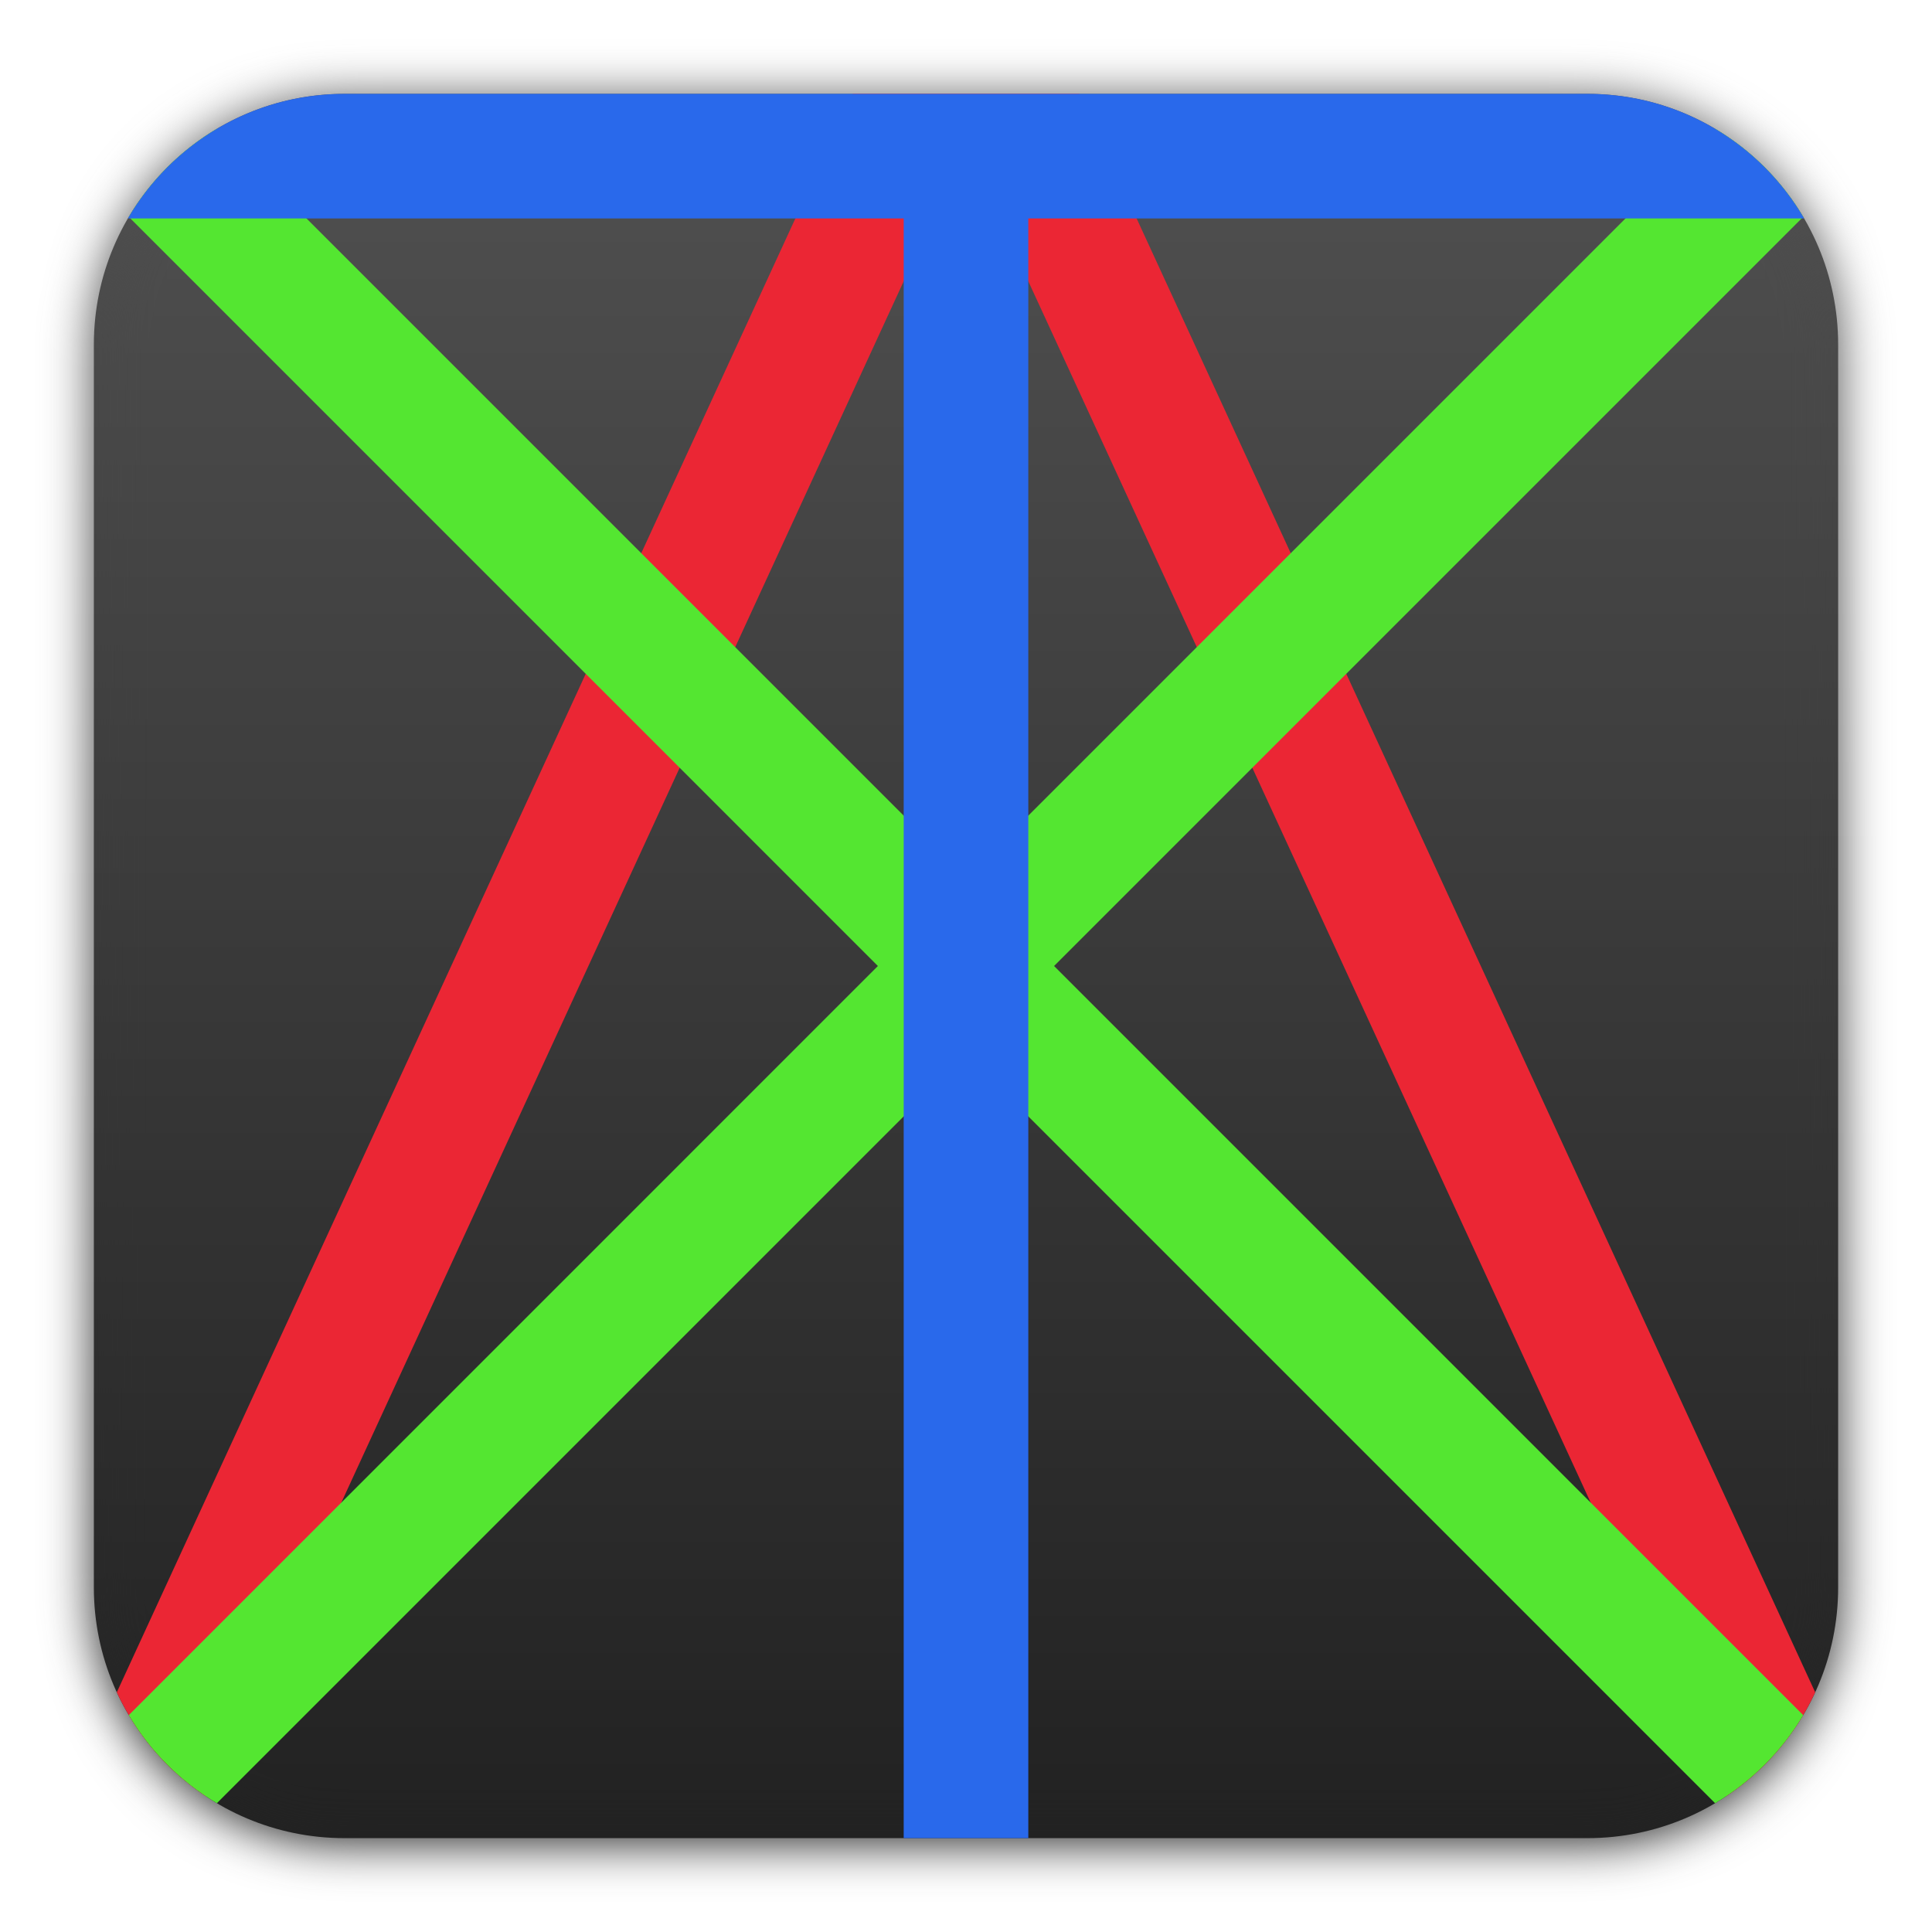
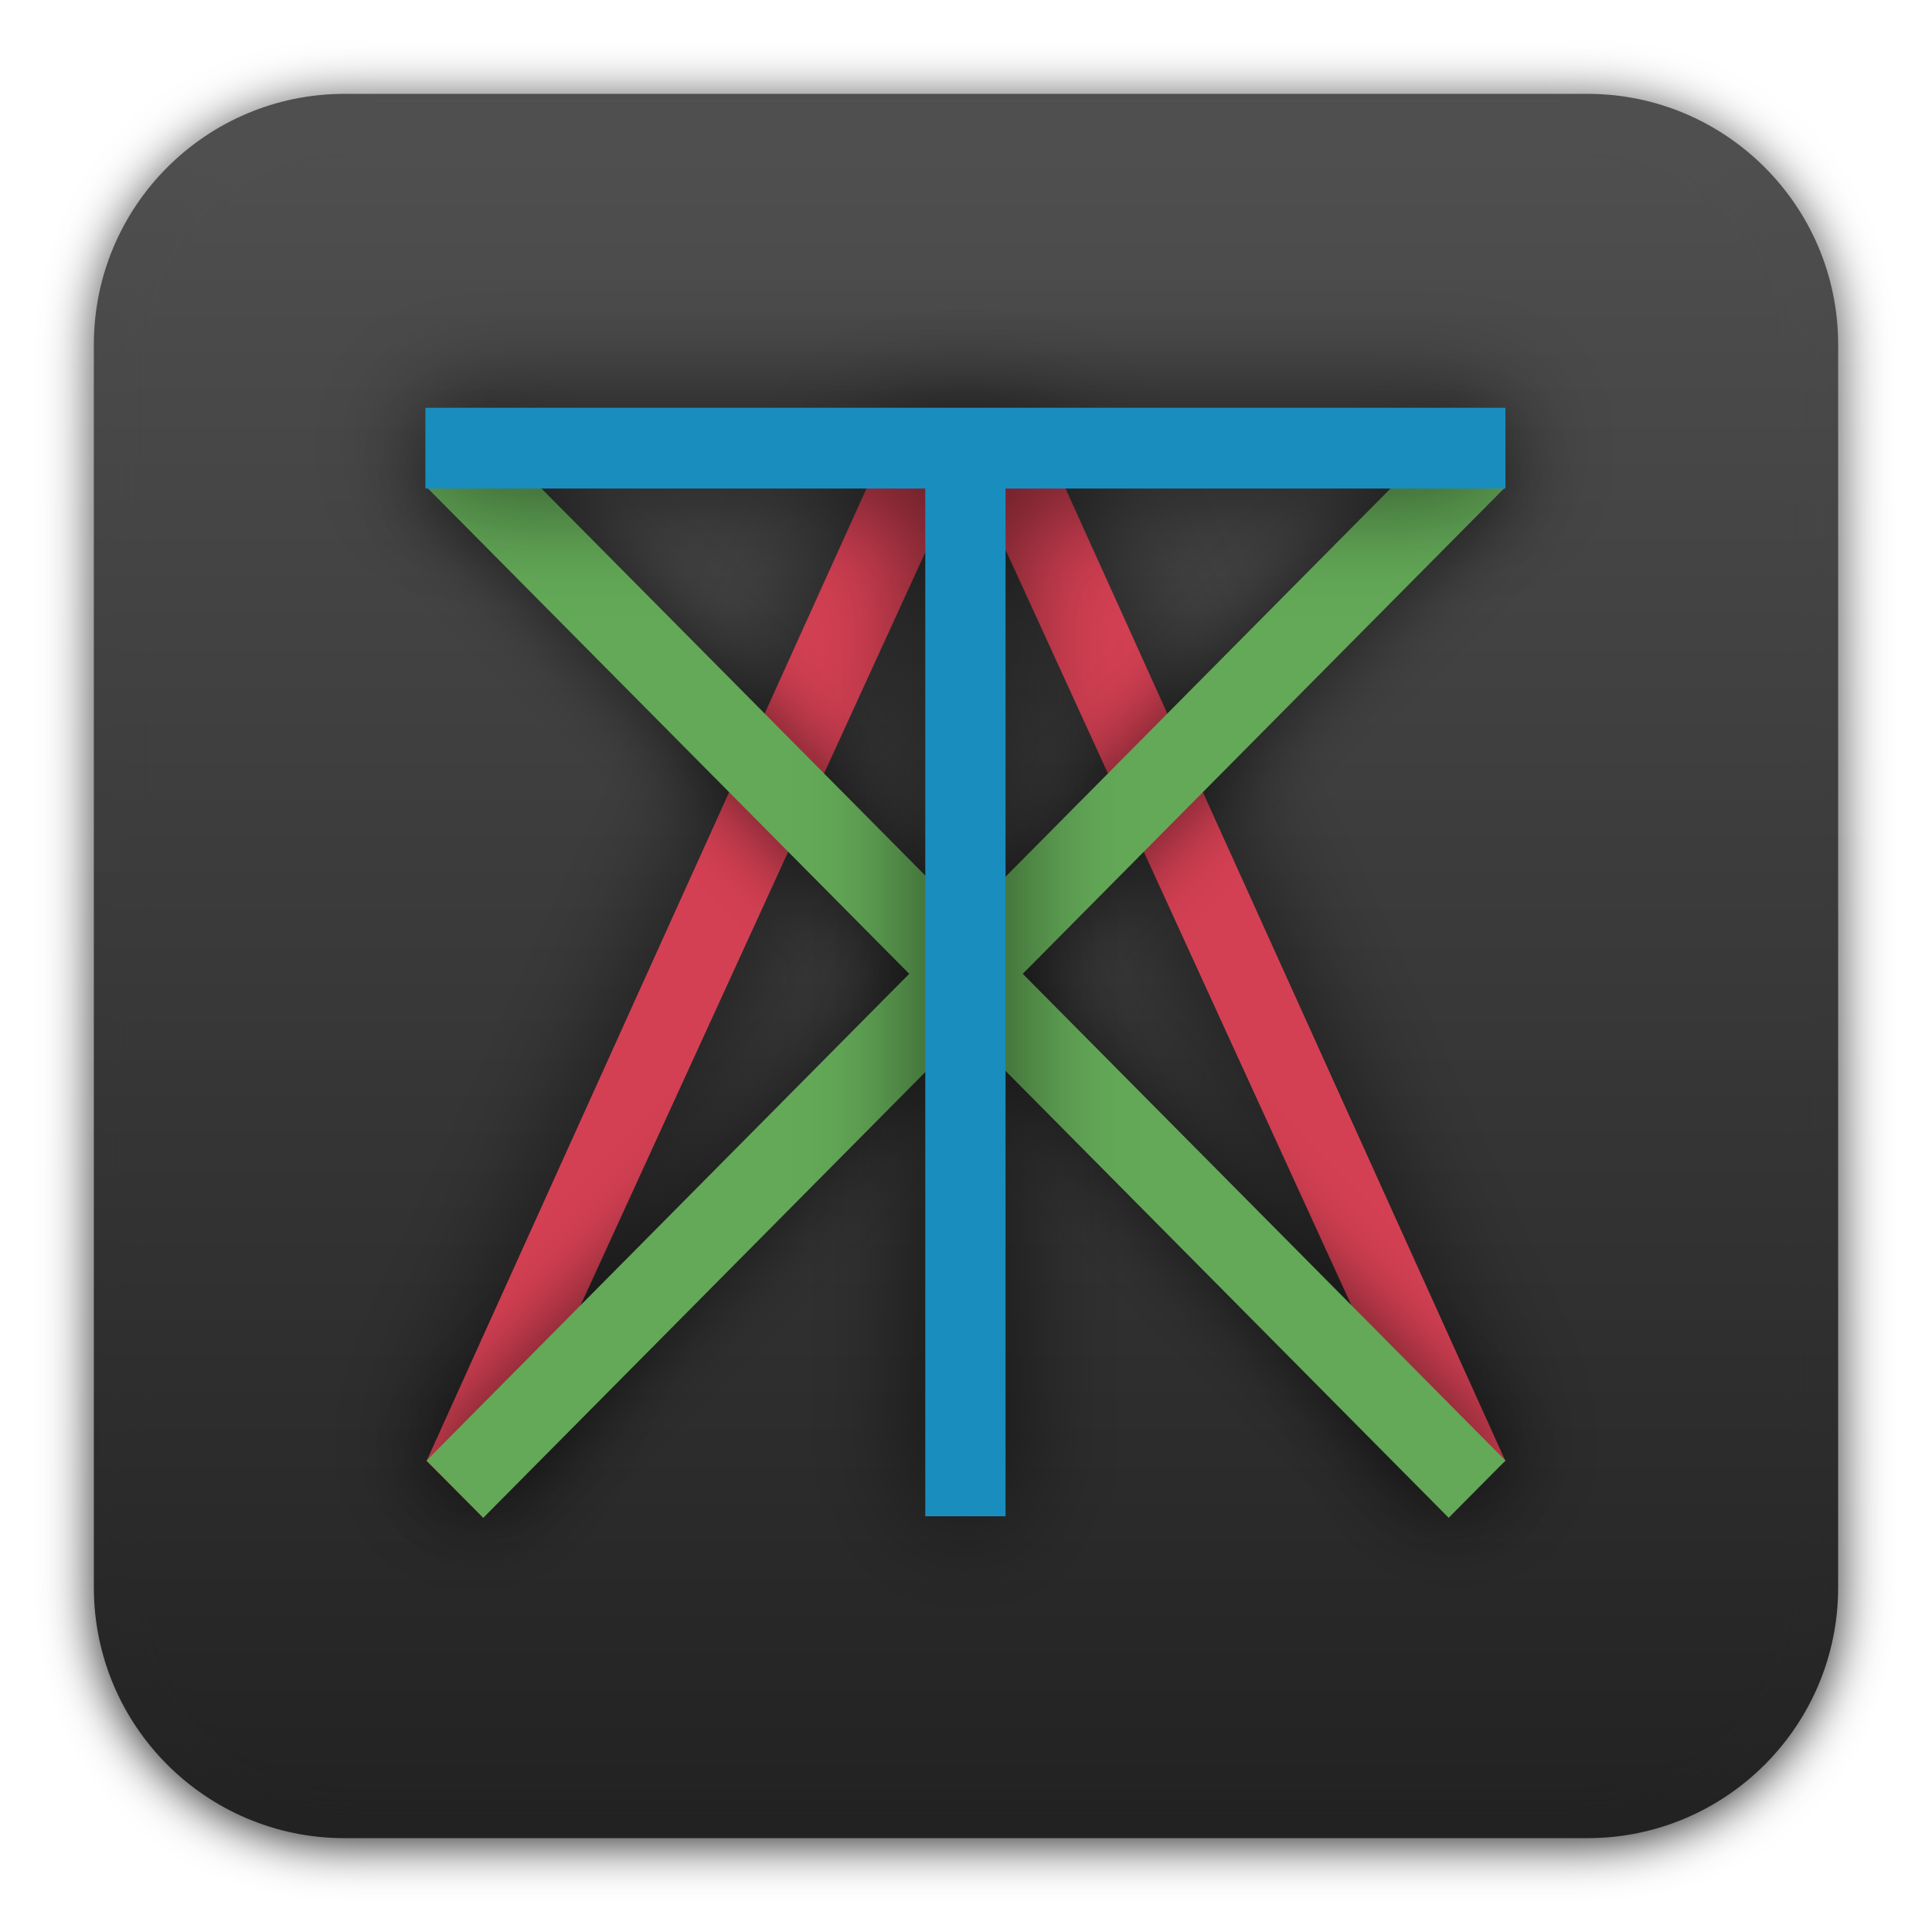
- <svg xmlns="http://www.w3.org/2000/svg" clip-rule="evenodd" fill-rule="evenodd" stroke-linejoin="round" stroke-miterlimit="2" viewBox="0 0 48 48" version="1.1" id="svg17">
+ <svg xmlns="http://www.w3.org/2000/svg" xmlns:xlink="http://www.w3.org/1999/xlink" clip-rule="evenodd" fill-rule="evenodd" stroke-linejoin="round" stroke-miterlimit="2" viewBox="0 0 48 48" version="1.1" id="svg17">
  <defs id="defs21">
+     <linearGradient id="linearGradient6884">
+       <stop style="stop-color:#000000;stop-opacity:1" offset="0" id="stop6880" />
+       <stop style="stop-color:#020000;stop-opacity:1" offset="1" id="stop6882" />
+     </linearGradient>
+     <linearGradient id="linearGradient5494">
+       <stop style="stop-color:#000000;stop-opacity:1" offset="0" id="stop5490" />
+       <stop style="stop-color:#000000;stop-opacity:1" offset="1" id="stop5492" />
+     </linearGradient>
+     <linearGradient id="linearGradient3506">
+       <stop style="stop-color:#000000;stop-opacity:1" offset="0" id="stop3502" />
+       <stop style="stop-color:#000000;stop-opacity:1" offset="1" id="stop3504" />
+     </linearGradient>
    <linearGradient id="a-3" x2="1" gradientTransform="matrix(0,-56,56,0,-192.0006,60.11404)" gradientUnits="userSpaceOnUse">
      <stop stop-color="#111" offset="0" id="stop2-6" />
      <stop stop-color="#4f4f4f" offset="1" id="stop4-7" />
    </linearGradient>
    <filter style="color-interpolation-filters:sRGB" id="filter3536" x="-0.034" y="-0.034" width="1.068" height="1.068">
      <feGaussianBlur stdDeviation="0.613" id="feGaussianBlur3538" />
+     </filter>
+     <radialGradient xlink:href="#linearGradient3506" id="radialGradient3732" gradientUnits="userSpaceOnUse" gradientTransform="matrix(1,0,0,1.026345,0,-0.6227054)" cx="23.982" cy="23.636" fx="23.982" fy="23.636" r="16.658" />
+     <filter style="color-interpolation-filters:sRGB" id="filter3734" x="-0.124" y="-0.121" width="1.249" height="1.242">
+       <feGaussianBlur stdDeviation="1.727" id="feGaussianBlur3736" />
+     </filter>
+     <radialGradient xlink:href="#linearGradient5494" id="radialGradient5656" gradientUnits="userSpaceOnUse" gradientTransform="matrix(1,0,0,1.008413,0,-0.2019227)" cx="24" cy="24" fx="24" fy="24" r="16.64" />
+     <filter style="color-interpolation-filters:sRGB" id="filter5658" x="-0.088" y="-0.087" width="1.176" height="1.175">
+       <feGaussianBlur stdDeviation="1.222" id="feGaussianBlur5660" />
+     </filter>
+     <radialGradient xlink:href="#linearGradient6884" id="radialGradient6886" cx="24" cy="24" fx="24" fy="24" r="16.64" gradientTransform="matrix(1,0,0,1.008401,0,-0.2016346)" gradientUnits="userSpaceOnUse" />
+     <filter style="color-interpolation-filters:sRGB" id="filter7046" x="-0.13" y="-0.129" width="1.261" height="1.259">
+       <feGaussianBlur stdDeviation="1.81" id="feGaussianBlur7048" />
    </filter>
  </defs>
  <linearGradient id="a" x2="1" gradientTransform="matrix(0 -56 56 0 -192 60)" gradientUnits="userSpaceOnUse">
    <stop stop-color="#111" offset="0" id="stop2" />
    <stop stop-color="#4f4f4f" offset="1" id="stop4" />
  </linearGradient>
  <path d="m39.44 2.332c3.438 0 6.228 2.79 6.228 6.228v30.88c0 3.438-2.79 6.228-6.228 6.228h-30.88c-3.438 0-6.228-2.79-6.228-6.228v-30.88c0-3.438 2.79-6.228 6.228-6.228z" fill="url(#a)" id="path7" />
  <path d="m 39.439,2.446 c 3.438,0 6.228,2.79 6.228,6.228 V 39.554 c 0,3.438 -2.79,6.228 -6.228,6.228 H 8.559 c -3.438,0 -6.228,-2.79 -6.228,-6.228 V 8.674 c 0,-3.438 2.79,-6.228 6.228,-6.228 z" fill="url(#a)" id="path7-5" style="fill:url(#a-3);filter:url(#filter3536)" />
  <g fill-rule="nonzero" id="g15">
-     <path d="m45.098 42.045c-.486 1.054-1.259 1.949-2.217 2.586l-18.881-41.005-18.881 41.005c-.959-.637-1.731-1.532-2.217-2.586l18.284-39.713h5.628z" fill="#be3535" id="path9" style="fill:#eb2634;fill-opacity:1" />
-     <path d="m24 21.812 18.612-18.612c.9.534 1.654 1.288 2.188 2.188l-18.612 18.612 18.612 18.612c-.534.9-1.288 1.654-2.189 2.188l-18.611-18.612-18.612 18.612c-.9-.534-1.654-1.288-2.188-2.188l18.611-18.612-18.611-18.612c.534-.9 1.288-1.654 2.188-2.188z" fill="#57982d" id="path11" style="fill:#54e631;fill-opacity:1" />
-     <path d="m39.44 2.332c2.296 0 4.303 1.245 5.383 3.095h-19.275v40.241h-3.096v-40.241h-19.275c1.08-1.85 3.087-3.095 5.383-3.095z" fill="#036fff" id="path13" style="fill:#2969eb;fill-opacity:1" />
+     <g id="g2358" transform="translate(0.018,0.3403366)">
+       <g id="g868" transform="matrix(0.8054271,0,0,0.8054271,4.651751,4.523597)">
+         <path d="m 40.64,39.029 c 0,0 -1.967,1.471 -1.751,1.75 L 24,8.255 9.11,40.78 7.36,39.029 21.749,7.22 h 4.502 z" fill="#be3535" id="path9-7" style="opacity:0.619;fill:url(#radialGradient6886);fill-opacity:1;stroke-width:0.8;filter:url(#filter7046)" />
+         <path d="m 40.64,39.029 c 0,0 -1.967,1.471 -1.751,1.75 L 24,8.255 9.11,40.78 7.36,39.029 21.749,7.22 h 4.502 z" fill="#be3535" id="path9" style="fill:#d44053;fill-opacity:1;stroke-width:0.8" />
+         <path d="M 24,22.235 38.89,7.22 c 0.72,0.431 1.323,1.039 1.75,1.765 L 25.75,24 40.64,39.015 38.889,40.78 24,25.765 9.11,40.78 7.36,39.015 22.249,24 7.36,8.985 C 7.787,8.259 8.39,7.651 9.11,7.22 Z" fill="#57982d" id="path11-6" style="opacity:0.567;fill:url(#radialGradient5656);fill-opacity:1;stroke-width:0.803;filter:url(#filter5658)" />
+         <path d="M 24,22.235 38.89,7.22 c 0.72,0.431 1.323,1.039 1.75,1.765 L 25.75,24 40.64,39.015 38.889,40.78 24,25.765 9.11,40.78 7.36,39.015 22.249,24 7.36,8.985 C 7.787,8.259 8.39,7.651 9.11,7.22 Z" fill="#57982d" id="path11" style="fill:#63a957;fill-opacity:1;stroke-width:0.803" />
+         <path d="M 40.64,6.539 V 9.031 H 25.22 V 40.733 H 22.744 V 9.031 H 7.324 V 6.539 Z" fill="#036fff" id="path13-3" style="opacity:0.678;fill:url(#radialGradient3732);fill-opacity:1;stroke-width:0.803;filter:url(#filter3734)" />
+         <path d="M 40.64,6.539 V 9.031 H 25.22 V 40.733 H 22.744 V 9.031 H 7.324 V 6.539 Z" fill="#036fff" id="path13" style="fill:#1a8dbf;fill-opacity:1;stroke-width:0.803" />
+       </g>
+     </g>
  </g>
</svg>
